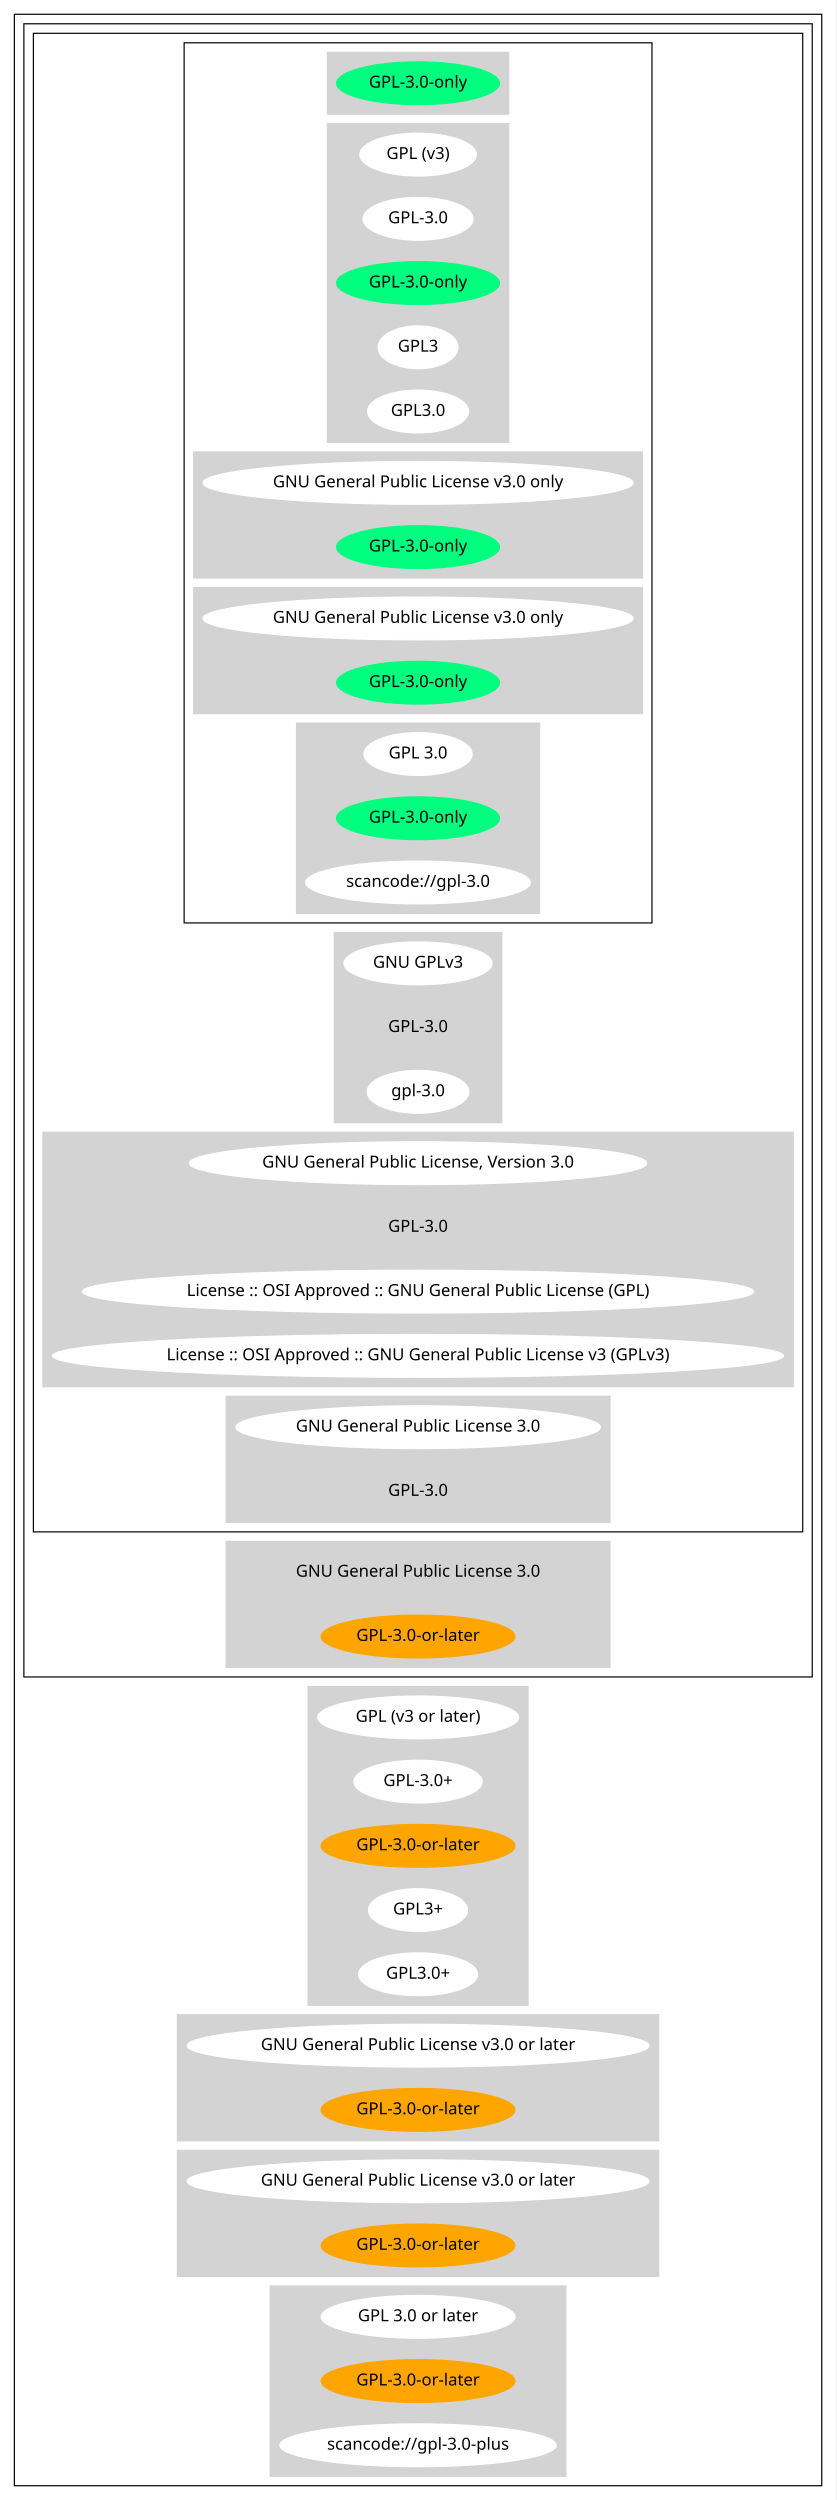
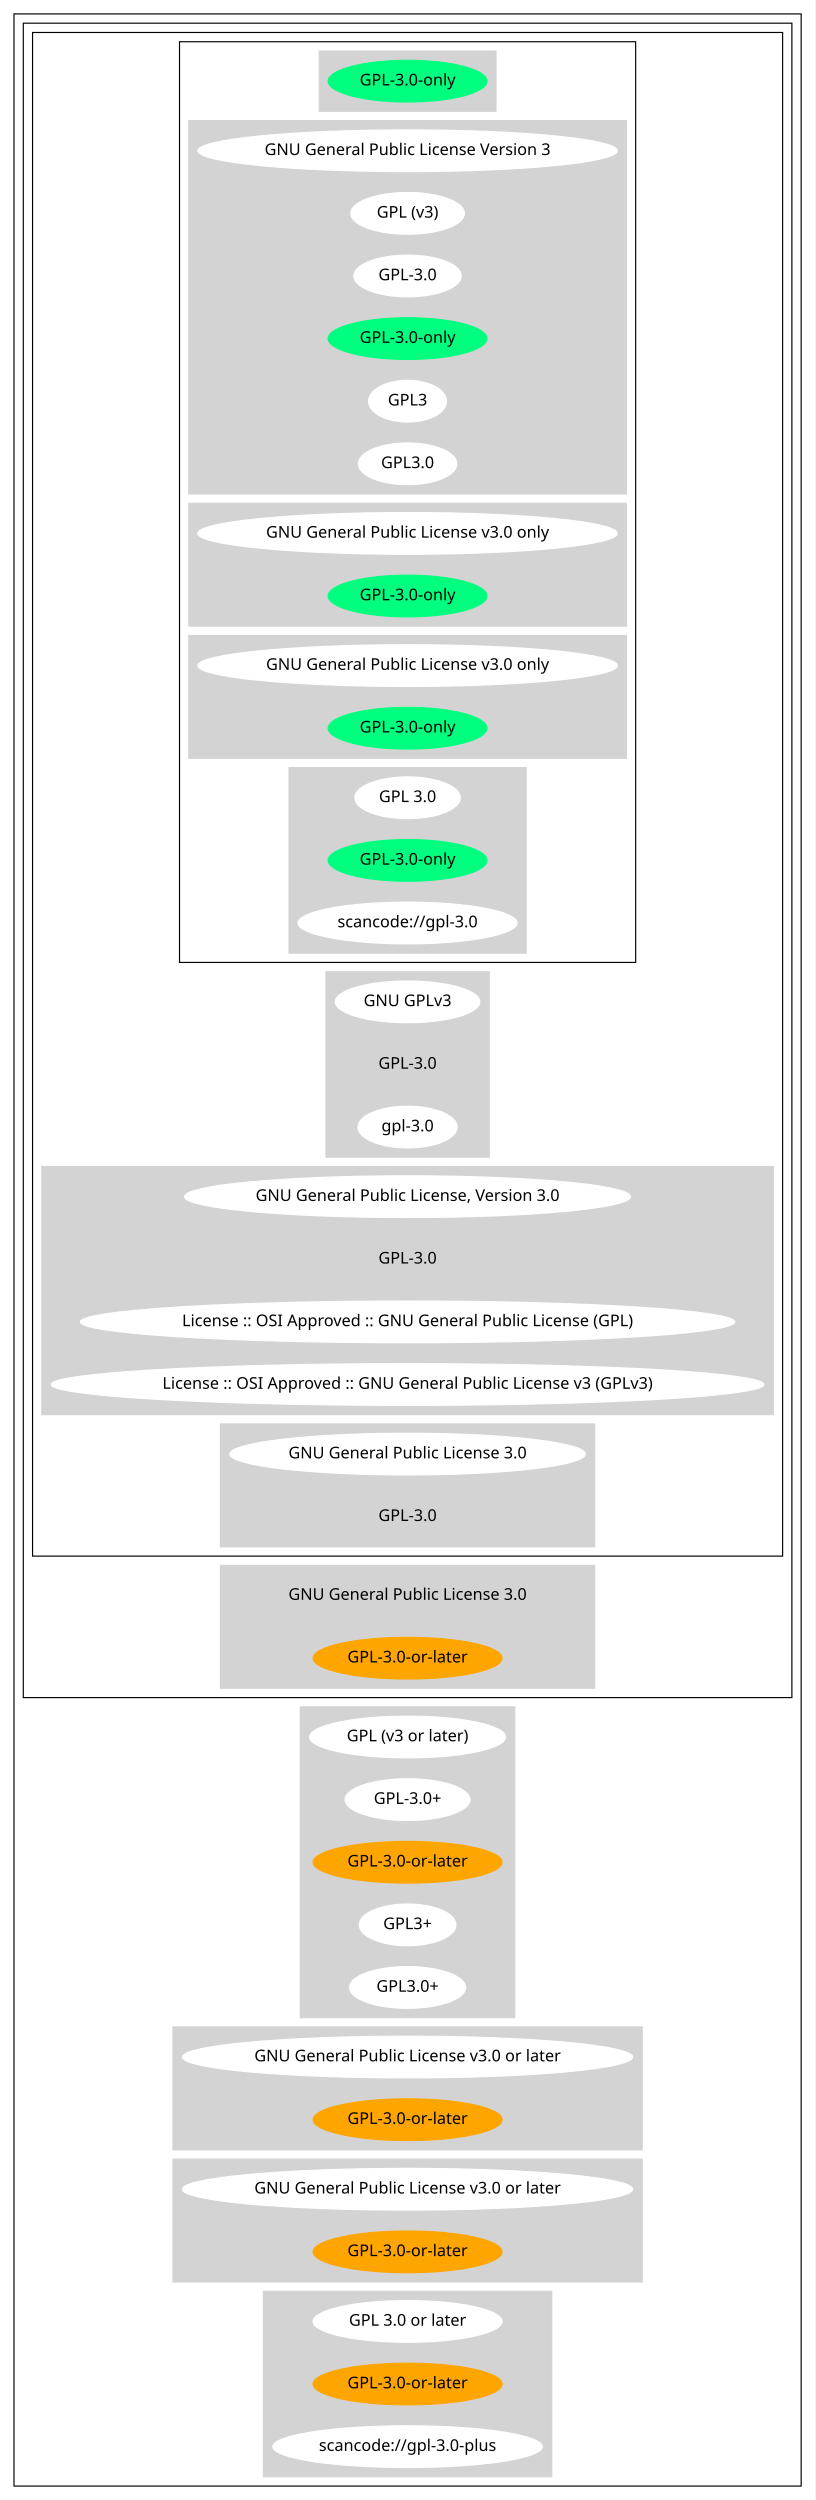
- <svg xmlns="http://www.w3.org/2000/svg" width="703pt" height="2102pt" viewBox="0.00 0.00 702.85 2102.00">
-   <g id="graph0" class="graph" transform="scale(1 1) rotate(0) translate(4 2098)">
-     <polygon fill="white" stroke="transparent" points="-4,4 -4,-2098 698.85,-2098 698.85,4 -4,4" />
+ <svg xmlns="http://www.w3.org/2000/svg" width="703pt" height="2156pt" viewBox="0.00 0.00 702.85 2156.00">
+   <g id="graph0" class="graph" transform="scale(1 1) rotate(0) translate(4 2152)">
+     <polygon fill="white" stroke="transparent" points="-4,4 -4,-2152 698.85,-2152 698.85,4 -4,4" />
    <g id="clust1" class="cluster">
-       <polygon fill="none" stroke="black" points="8,-8 8,-2086 686.85,-2086 686.85,-8 8,-8" />
+       <polygon fill="none" stroke="black" points="8,-8 8,-2140 686.85,-2140 686.85,-8 8,-8" />
    </g>
    <g id="clust2" class="cluster">
-       <polygon fill="none" stroke="black" points="16,-688 16,-2078 678.85,-2078 678.85,-688 16,-688" />
+       <polygon fill="none" stroke="black" points="16,-688 16,-2132 678.85,-2132 678.85,-688 16,-688" />
    </g>
    <g id="clust3" class="cluster">
-       <polygon fill="none" stroke="black" points="24,-810 24,-2070 670.85,-2070 670.85,-810 24,-810" />
+       <polygon fill="none" stroke="black" points="24,-810 24,-2124 670.85,-2124 670.85,-810 24,-810" />
    </g>
    <g id="clust4" class="cluster">
-       <polygon fill="none" stroke="black" points="150.74,-1322 150.74,-2062 544.11,-2062 544.11,-1322 150.74,-1322" />
+       <polygon fill="none" stroke="black" points="150.74,-1322 150.74,-2116 544.11,-2116 544.11,-1322 150.74,-1322" />
    </g>
    <g id="clust5" class="cluster">
-       <polygon fill="lightgray" stroke="lightgray" points="271.18,-2002 271.18,-2054 423.67,-2054 423.67,-2002 271.18,-2002" />
+       <polygon fill="lightgray" stroke="lightgray" points="271.18,-2056 271.18,-2108 423.67,-2108 423.67,-2056 271.18,-2056" />
    </g>
    <g id="clust6" class="cluster">
-       <polygon fill="lightgray" stroke="lightgray" points="271.18,-1726 271.18,-1994 423.67,-1994 423.67,-1726 271.18,-1726" />
+       <polygon fill="lightgray" stroke="lightgray" points="158.74,-1726 158.74,-2048 536.11,-2048 536.11,-1726 158.74,-1726" />
    </g>
    <g id="clust7" class="cluster">
      <polygon fill="lightgray" stroke="lightgray" points="158.74,-1612 158.74,-1718 536.11,-1718 536.11,-1612 158.74,-1612" />
    </g>
    <g id="clust8" class="cluster">
      <polygon fill="lightgray" stroke="lightgray" points="158.74,-1498 158.74,-1604 536.11,-1604 536.11,-1498 158.74,-1498" />
    </g>
    <g id="clust9" class="cluster">
      <polygon fill="lightgray" stroke="lightgray" points="245.18,-1330 245.18,-1490 449.66,-1490 449.66,-1330 245.18,-1330" />
    </g>
    <g id="clust10" class="cluster">
      <polygon fill="lightgray" stroke="lightgray" points="277.03,-1154 277.03,-1314 417.82,-1314 417.82,-1154 277.03,-1154" />
    </g>
    <g id="clust11" class="cluster">
      <polygon fill="lightgray" stroke="lightgray" points="32,-932 32,-1146 662.85,-1146 662.85,-932 32,-932" />
    </g>
    <g id="clust12" class="cluster">
      <polygon fill="lightgray" stroke="lightgray" points="186.04,-818 186.04,-924 508.81,-924 508.81,-818 186.04,-818" />
    </g>
    <g id="clust13" class="cluster">
      <polygon fill="lightgray" stroke="lightgray" points="186.04,-696 186.04,-802 508.81,-802 508.81,-696 186.04,-696" />
    </g>
    <g id="clust14" class="cluster">
      <polygon fill="lightgray" stroke="lightgray" points="254.93,-412 254.93,-680 439.92,-680 439.92,-412 254.93,-412" />
    </g>
    <g id="clust15" class="cluster">
      <polygon fill="lightgray" stroke="lightgray" points="145.09,-298 145.09,-404 549.76,-404 549.76,-298 145.09,-298" />
    </g>
    <g id="clust16" class="cluster">
      <polygon fill="lightgray" stroke="lightgray" points="145.09,-184 145.09,-290 549.76,-290 549.76,-184 145.09,-184" />
    </g>
    <g id="clust17" class="cluster">
      <polygon fill="lightgray" stroke="lightgray" points="223.08,-16 223.08,-176 471.76,-176 471.76,-16 223.08,-16" />
    </g>
    <g id="node1" class="node">
-       <ellipse fill="springgreen" stroke="springgreen" cx="347.42" cy="-2028" rx="68.49" ry="18" />
-       <text text-anchor="middle" x="347.42" y="-2024.3" font-family="Times-Roman" font-size="14.00">GPL-3.0-only</text>
+       <ellipse fill="springgreen" stroke="springgreen" cx="347.42" cy="-2082" rx="68.49" ry="18" />
+       <text text-anchor="middle" x="347.42" y="-2078.3" font-family="Times-Roman" font-size="14.00">GPL-3.0-only</text>
    </g>
    <g id="node2" class="node">
+       <ellipse fill="white" stroke="white" cx="347.42" cy="-2022" rx="180.87" ry="18" />
+       <text text-anchor="middle" x="347.42" y="-2018.3" font-family="Times-Roman" font-size="14.00">GNU General Public License Version 3</text>
+     </g>
+     <g id="node3" class="node">
      <ellipse fill="white" stroke="white" cx="347.42" cy="-1968" rx="48.99" ry="18" />
      <text text-anchor="middle" x="347.42" y="-1964.3" font-family="Times-Roman" font-size="14.00">GPL (v3)</text>
    </g>
-     <g id="node3" class="node">
+     <g id="node4" class="node">
      <ellipse fill="white" stroke="white" cx="347.42" cy="-1914" rx="46.29" ry="18" />
      <text text-anchor="middle" x="347.42" y="-1910.3" font-family="Times-Roman" font-size="14.00">GPL-3.0</text>
    </g>
-     <g id="node4" class="node">
+     <g id="node5" class="node">
      <ellipse fill="springgreen" stroke="springgreen" cx="347.42" cy="-1860" rx="68.49" ry="18" />
      <text text-anchor="middle" x="347.42" y="-1856.3" font-family="Times-Roman" font-size="14.00">GPL-3.0-only</text>
    </g>
-     <g id="node5" class="node">
+     <g id="node6" class="node">
      <ellipse fill="white" stroke="white" cx="347.42" cy="-1806" rx="33.6" ry="18" />
      <text text-anchor="middle" x="347.42" y="-1802.3" font-family="Times-Roman" font-size="14.00">GPL3</text>
    </g>
-     <g id="node6" class="node">
+     <g id="node7" class="node">
      <ellipse fill="white" stroke="white" cx="347.42" cy="-1752" rx="42.49" ry="18" />
      <text text-anchor="middle" x="347.42" y="-1748.3" font-family="Times-Roman" font-size="14.00">GPL3.0</text>
    </g>
-     <g id="node7" class="node">
+     <g id="node8" class="node">
      <ellipse fill="white" stroke="white" cx="347.42" cy="-1692" rx="180.87" ry="18" />
      <text text-anchor="middle" x="347.42" y="-1688.3" font-family="Times-Roman" font-size="14.00">GNU General Public License v3.0 only</text>
    </g>
-     <g id="node8" class="node">
+     <g id="node9" class="node">
      <ellipse fill="springgreen" stroke="springgreen" cx="347.42" cy="-1638" rx="68.49" ry="18" />
      <text text-anchor="middle" x="347.42" y="-1634.3" font-family="Times-Roman" font-size="14.00">GPL-3.0-only</text>
    </g>
-     <g id="node9" class="node">
+     <g id="node10" class="node">
      <ellipse fill="white" stroke="white" cx="347.42" cy="-1578" rx="180.87" ry="18" />
      <text text-anchor="middle" x="347.42" y="-1574.3" font-family="Times-Roman" font-size="14.00">GNU General Public License v3.0 only</text>
    </g>
-     <g id="node10" class="node">
+     <g id="node11" class="node">
      <ellipse fill="springgreen" stroke="springgreen" cx="347.42" cy="-1524" rx="68.49" ry="18" />
      <text text-anchor="middle" x="347.42" y="-1520.3" font-family="Times-Roman" font-size="14.00">GPL-3.0-only</text>
    </g>
-     <g id="node11" class="node">
+     <g id="node12" class="node">
      <ellipse fill="white" stroke="white" cx="347.42" cy="-1464" rx="45.49" ry="18" />
      <text text-anchor="middle" x="347.42" y="-1460.3" font-family="Times-Roman" font-size="14.00">GPL 3.0</text>
    </g>
-     <g id="node12" class="node">
+     <g id="node13" class="node">
      <ellipse fill="springgreen" stroke="springgreen" cx="347.42" cy="-1410" rx="68.49" ry="18" />
      <text text-anchor="middle" x="347.42" y="-1406.3" font-family="Times-Roman" font-size="14.00">GPL-3.0-only</text>
    </g>
-     <g id="node13" class="node">
+     <g id="node14" class="node">
      <ellipse fill="white" stroke="white" cx="347.42" cy="-1356" rx="94.48" ry="18" />
      <text text-anchor="middle" x="347.42" y="-1352.3" font-family="Times-Roman" font-size="14.00">scancode://gpl-3.0</text>
    </g>
-     <g id="node14" class="node">
+     <g id="node15" class="node">
      <ellipse fill="white" stroke="white" cx="347.42" cy="-1288" rx="62.29" ry="18" />
      <text text-anchor="middle" x="347.42" y="-1284.3" font-family="Times-Roman" font-size="14.00">GNU GPLv3</text>
    </g>
-     <g id="node15" class="node">
+     <g id="node16" class="node">
      <ellipse fill="lightgray" stroke="lightgray" cx="347.42" cy="-1234" rx="46.29" ry="18" />
      <text text-anchor="middle" x="347.42" y="-1230.3" font-family="Times-Roman" font-size="14.00">GPL-3.0</text>
    </g>
-     <g id="node16" class="node">
+     <g id="node17" class="node">
      <ellipse fill="white" stroke="white" cx="347.42" cy="-1180" rx="42.79" ry="18" />
      <text text-anchor="middle" x="347.42" y="-1176.3" font-family="Times-Roman" font-size="14.00">gpl-3.0</text>
    </g>
-     <g id="node17" class="node">
+     <g id="node18" class="node">
      <ellipse fill="white" stroke="white" cx="347.42" cy="-1120" rx="192.27" ry="18" />
      <text text-anchor="middle" x="347.42" y="-1116.3" font-family="Times-Roman" font-size="14.00">GNU General Public License, Version 3.0</text>
    </g>
-     <g id="node18" class="node">
+     <g id="node19" class="node">
      <ellipse fill="lightgray" stroke="lightgray" cx="347.42" cy="-1066" rx="46.29" ry="18" />
      <text text-anchor="middle" x="347.42" y="-1062.3" font-family="Times-Roman" font-size="14.00">GPL-3.0</text>
    </g>
-     <g id="node19" class="node">
+     <g id="node20" class="node">
      <ellipse fill="white" stroke="white" cx="347.42" cy="-1012" rx="282.15" ry="18" />
      <text text-anchor="middle" x="347.42" y="-1008.3" font-family="Times-Roman" font-size="14.00">License :: OSI Approved :: GNU General Public License (GPL)</text>
    </g>
-     <g id="node20" class="node">
+     <g id="node21" class="node">
      <ellipse fill="white" stroke="white" cx="347.42" cy="-958" rx="307.35" ry="18" />
      <text text-anchor="middle" x="347.42" y="-954.3" font-family="Times-Roman" font-size="14.00">License :: OSI Approved :: GNU General Public License v3 (GPLv3)</text>
    </g>
-     <g id="node21" class="node">
+     <g id="node22" class="node">
      <ellipse fill="white" stroke="white" cx="347.42" cy="-898" rx="153.27" ry="18" />
      <text text-anchor="middle" x="347.42" y="-894.3" font-family="Times-Roman" font-size="14.00">GNU General Public License 3.0</text>
    </g>
-     <g id="node22" class="node">
+     <g id="node23" class="node">
      <ellipse fill="lightgray" stroke="lightgray" cx="347.42" cy="-844" rx="46.29" ry="18" />
      <text text-anchor="middle" x="347.42" y="-840.3" font-family="Times-Roman" font-size="14.00">GPL-3.0</text>
    </g>
-     <g id="node23" class="node">
+     <g id="node24" class="node">
      <ellipse fill="lightgray" stroke="lightgray" cx="347.42" cy="-776" rx="153.27" ry="18" />
      <text text-anchor="middle" x="347.42" y="-772.3" font-family="Times-Roman" font-size="14.00">GNU General Public License 3.0</text>
    </g>
-     <g id="node24" class="node">
+     <g id="node25" class="node">
      <ellipse fill="orange" stroke="orange" cx="347.42" cy="-722" rx="81.49" ry="18" />
      <text text-anchor="middle" x="347.42" y="-718.3" font-family="Times-Roman" font-size="14.00">GPL-3.0-or-later</text>
    </g>
-     <g id="node25" class="node">
+     <g id="node26" class="node">
      <ellipse fill="white" stroke="white" cx="347.42" cy="-654" rx="84.49" ry="18" />
      <text text-anchor="middle" x="347.42" y="-650.3" font-family="Times-Roman" font-size="14.00">GPL (v3 or later)</text>
    </g>
-     <g id="node26" class="node">
+     <g id="node27" class="node">
      <ellipse fill="white" stroke="white" cx="347.42" cy="-600" rx="53.89" ry="18" />
      <text text-anchor="middle" x="347.42" y="-596.3" font-family="Times-Roman" font-size="14.00">GPL-3.0+</text>
    </g>
-     <g id="node27" class="node">
+     <g id="node28" class="node">
      <ellipse fill="orange" stroke="orange" cx="347.42" cy="-546" rx="81.49" ry="18" />
      <text text-anchor="middle" x="347.42" y="-542.3" font-family="Times-Roman" font-size="14.00">GPL-3.0-or-later</text>
    </g>
-     <g id="node28" class="node">
+     <g id="node29" class="node">
      <ellipse fill="white" stroke="white" cx="347.42" cy="-492" rx="41.69" ry="18" />
      <text text-anchor="middle" x="347.42" y="-488.3" font-family="Times-Roman" font-size="14.00">GPL3+</text>
    </g>
-     <g id="node29" class="node">
+     <g id="node30" class="node">
      <ellipse fill="white" stroke="white" cx="347.42" cy="-438" rx="50.09" ry="18" />
      <text text-anchor="middle" x="347.42" y="-434.3" font-family="Times-Roman" font-size="14.00">GPL3.0+</text>
    </g>
-     <g id="node30" class="node">
+     <g id="node31" class="node">
      <ellipse fill="white" stroke="white" cx="347.42" cy="-378" rx="194.17" ry="18" />
      <text text-anchor="middle" x="347.42" y="-374.3" font-family="Times-Roman" font-size="14.00">GNU General Public License v3.0 or later</text>
    </g>
-     <g id="node31" class="node">
+     <g id="node32" class="node">
      <ellipse fill="orange" stroke="orange" cx="347.42" cy="-324" rx="81.49" ry="18" />
      <text text-anchor="middle" x="347.42" y="-320.3" font-family="Times-Roman" font-size="14.00">GPL-3.0-or-later</text>
    </g>
-     <g id="node32" class="node">
+     <g id="node33" class="node">
      <ellipse fill="white" stroke="white" cx="347.42" cy="-264" rx="194.17" ry="18" />
      <text text-anchor="middle" x="347.42" y="-260.3" font-family="Times-Roman" font-size="14.00">GNU General Public License v3.0 or later</text>
    </g>
-     <g id="node33" class="node">
+     <g id="node34" class="node">
      <ellipse fill="orange" stroke="orange" cx="347.42" cy="-210" rx="81.49" ry="18" />
      <text text-anchor="middle" x="347.42" y="-206.3" font-family="Times-Roman" font-size="14.00">GPL-3.0-or-later</text>
    </g>
-     <g id="node34" class="node">
+     <g id="node35" class="node">
      <ellipse fill="white" stroke="white" cx="347.42" cy="-150" rx="81.49" ry="18" />
      <text text-anchor="middle" x="347.42" y="-146.3" font-family="Times-Roman" font-size="14.00">GPL 3.0 or later</text>
    </g>
-     <g id="node35" class="node">
+     <g id="node36" class="node">
      <ellipse fill="orange" stroke="orange" cx="347.42" cy="-96" rx="81.49" ry="18" />
      <text text-anchor="middle" x="347.42" y="-92.3" font-family="Times-Roman" font-size="14.00">GPL-3.0-or-later</text>
    </g>
-     <g id="node36" class="node">
+     <g id="node37" class="node">
      <ellipse fill="white" stroke="white" cx="347.42" cy="-42" rx="116.18" ry="18" />
      <text text-anchor="middle" x="347.42" y="-38.3" font-family="Times-Roman" font-size="14.00">scancode://gpl-3.0-plus</text>
    </g>
  </g>
</svg>
